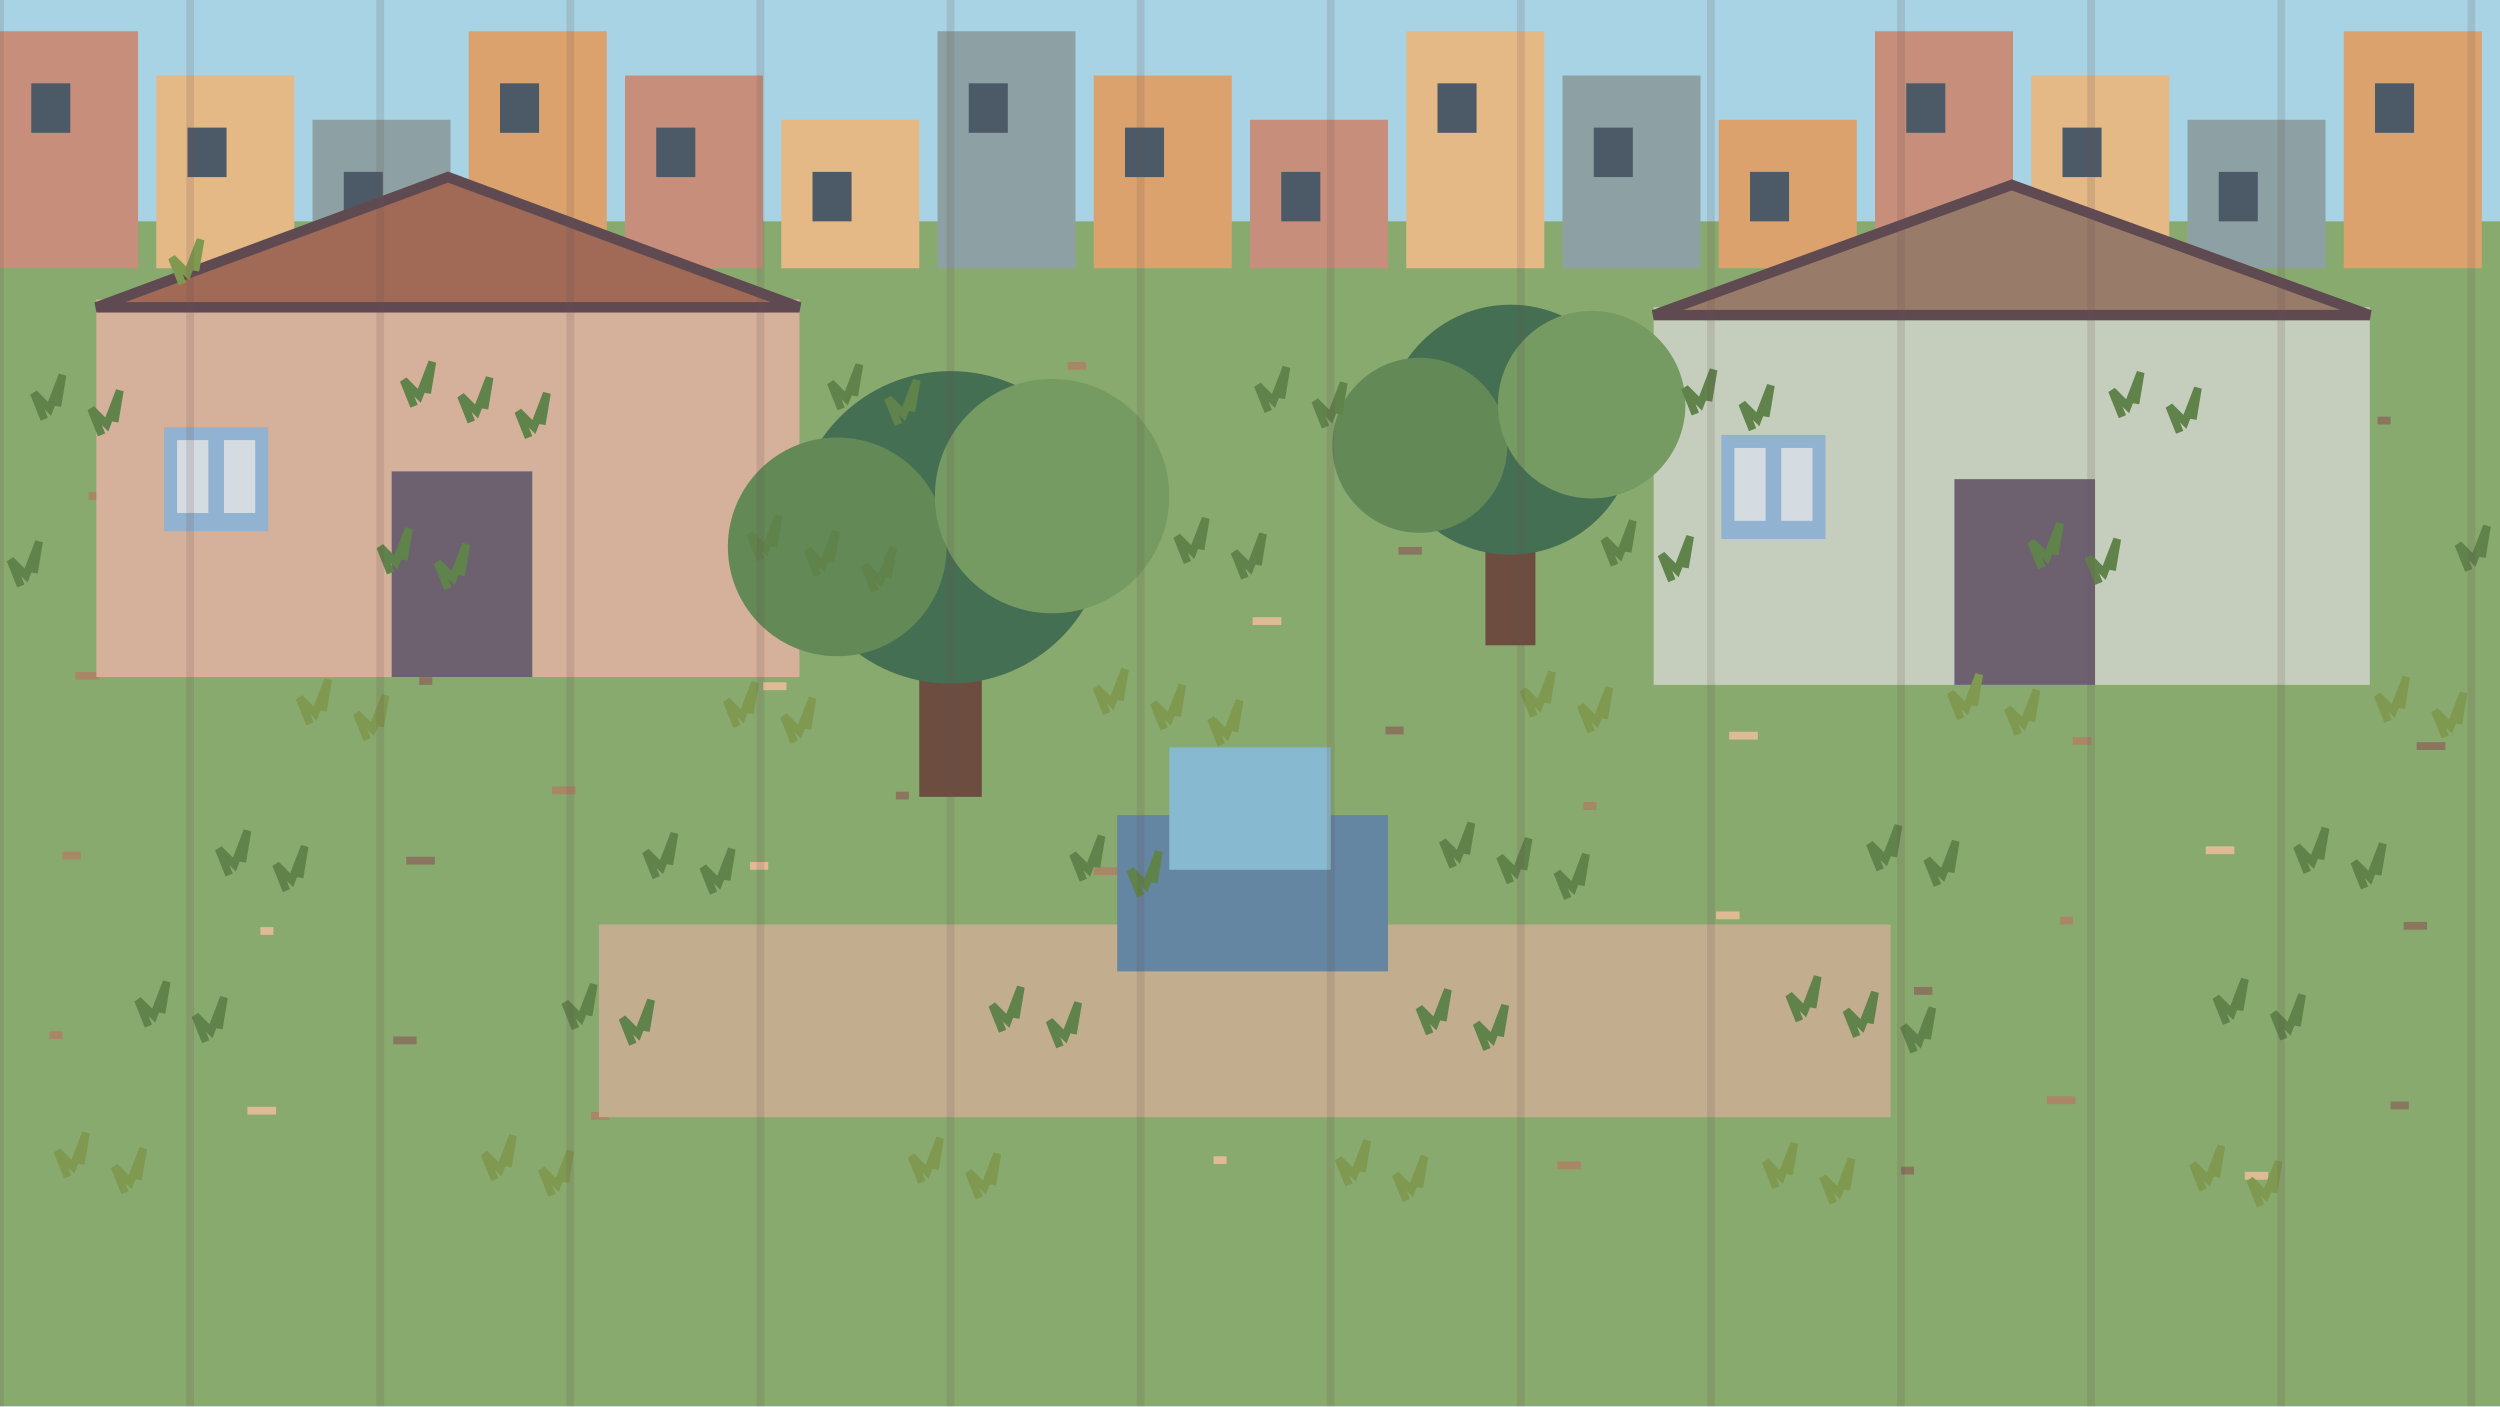
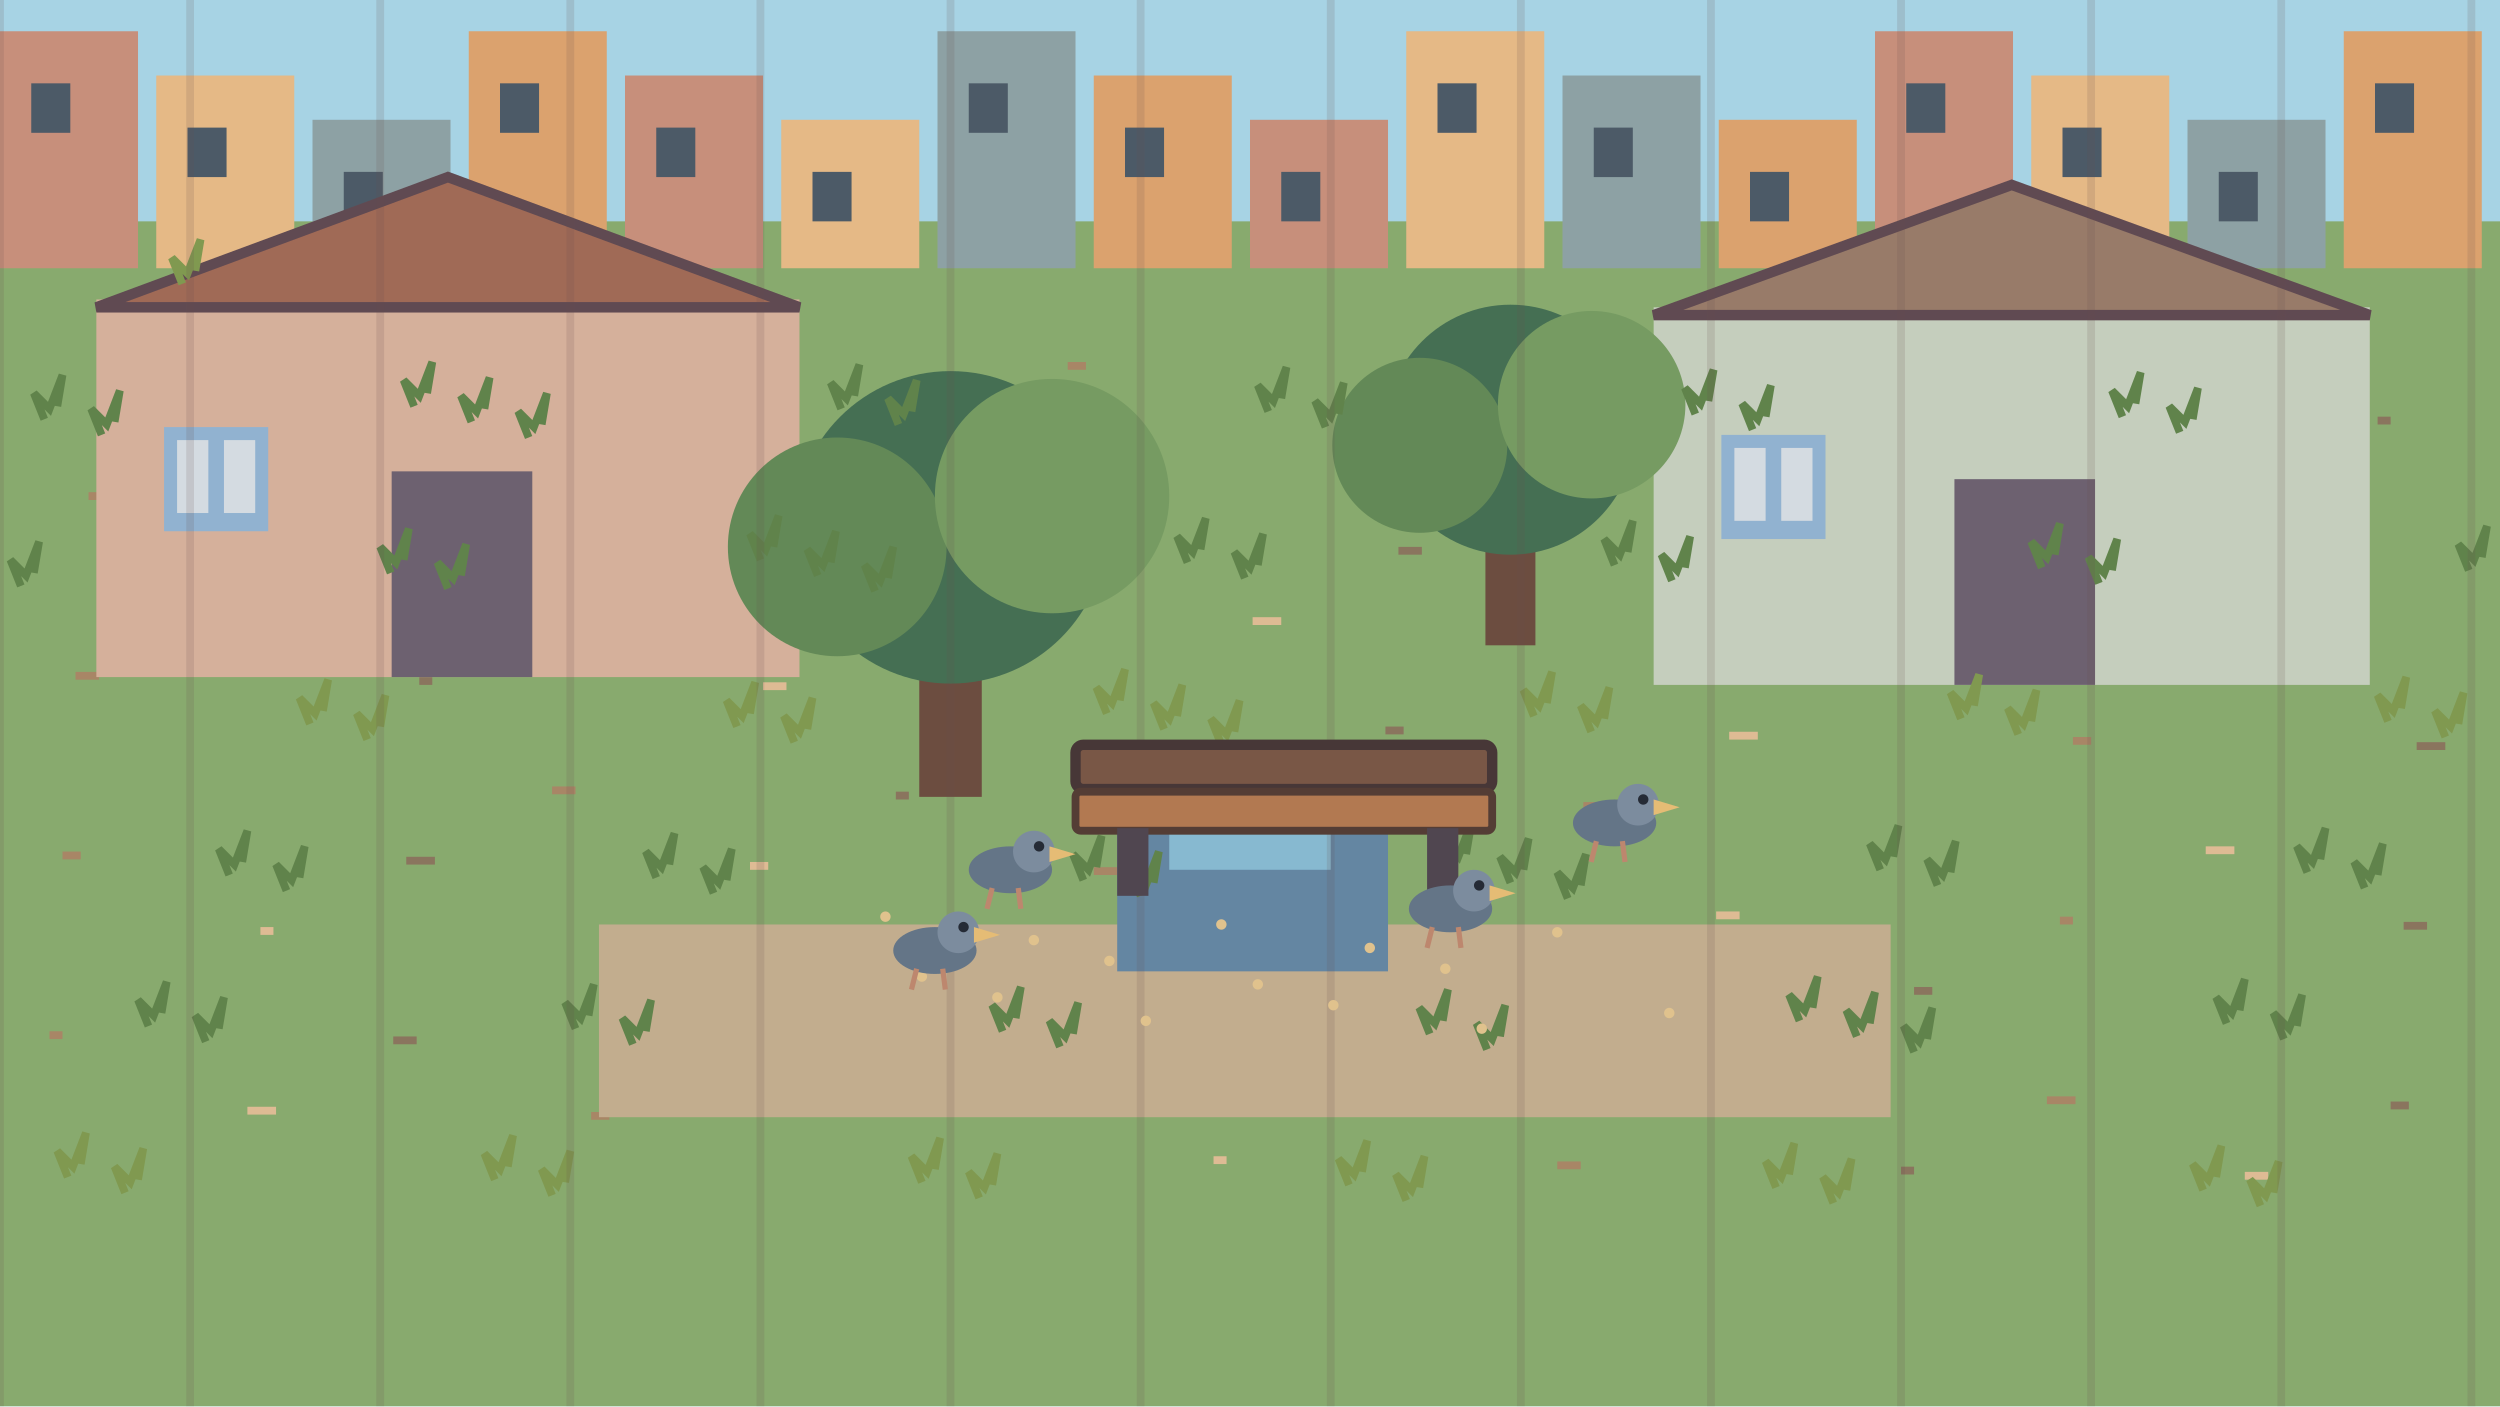
<svg xmlns="http://www.w3.org/2000/svg" width="960" height="540" viewBox="0 0 960 540">
  <rect x="0" y="0" width="960" height="540" fill="#a7d3e4" />
  <rect x="0" y="85" width="960" height="455" fill="#88aa6e" />
  <rect x="0" y="12" width="53" height="91" fill="#c78f7b" />
  <rect x="12" y="32" width="15" height="19" fill="#4c5a67" />
  <rect x="60" y="29" width="53" height="74" fill="#e5b986" />
  <rect x="72" y="49" width="15" height="19" fill="#4c5a67" />
  <rect x="120" y="46" width="53" height="57" fill="#8da1a4" />
  <rect x="132" y="66" width="15" height="19" fill="#4c5a67" />
  <rect x="180" y="12" width="53" height="91" fill="#dba26e" />
  <rect x="192" y="32" width="15" height="19" fill="#4c5a67" />
  <rect x="240" y="29" width="53" height="74" fill="#c78f7b" />
  <rect x="252" y="49" width="15" height="19" fill="#4c5a67" />
  <rect x="300" y="46" width="53" height="57" fill="#e5b986" />
  <rect x="312" y="66" width="15" height="19" fill="#4c5a67" />
  <rect x="360" y="12" width="53" height="91" fill="#8da1a4" />
  <rect x="372" y="32" width="15" height="19" fill="#4c5a67" />
  <rect x="420" y="29" width="53" height="74" fill="#dba26e" />
  <rect x="432" y="49" width="15" height="19" fill="#4c5a67" />
  <rect x="480" y="46" width="53" height="57" fill="#c78f7b" />
  <rect x="492" y="66" width="15" height="19" fill="#4c5a67" />
  <rect x="540" y="12" width="53" height="91" fill="#e5b986" />
  <rect x="552" y="32" width="15" height="19" fill="#4c5a67" />
  <rect x="600" y="29" width="53" height="74" fill="#8da1a4" />
  <rect x="612" y="49" width="15" height="19" fill="#4c5a67" />
  <rect x="660" y="46" width="53" height="57" fill="#dba26e" />
  <rect x="672" y="66" width="15" height="19" fill="#4c5a67" />
  <rect x="720" y="12" width="53" height="91" fill="#c78f7b" />
  <rect x="732" y="32" width="15" height="19" fill="#4c5a67" />
  <rect x="780" y="29" width="53" height="74" fill="#e5b986" />
  <rect x="792" y="49" width="15" height="19" fill="#4c5a67" />
  <rect x="840" y="46" width="53" height="57" fill="#8da1a4" />
  <rect x="852" y="66" width="15" height="19" fill="#4c5a67" />
  <rect x="900" y="12" width="53" height="91" fill="#dba26e" />
  <rect x="912" y="32" width="15" height="19" fill="#4c5a67" />
  <rect x="960" y="29" width="53" height="74" fill="#c78f7b" />
  <rect x="972" y="49" width="15" height="19" fill="#4c5a67" />
  <rect x="0" y="125" width="960" height="345" fill="#88aa6e" />
  <rect x="39" y="120" width="5" height="3" fill="#a88666" />
  <rect x="166" y="191" width="7" height="3" fill="#8a755e" />
  <rect x="293" y="262" width="9" height="3" fill="#debb94" />
  <rect x="420" y="333" width="11" height="3" fill="#a88666" />
  <rect x="547" y="404" width="5" height="3" fill="#8a755e" />
  <rect x="674" y="143" width="7" height="3" fill="#debb94" />
  <rect x="801" y="214" width="9" height="3" fill="#a88666" />
  <rect x="928" y="285" width="11" height="3" fill="#8a755e" />
  <rect x="100" y="356" width="5" height="3" fill="#debb94" />
  <rect x="227" y="427" width="7" height="3" fill="#a88666" />
  <rect x="354" y="166" width="9" height="3" fill="#8a755e" />
  <rect x="481" y="237" width="11" height="3" fill="#debb94" />
  <rect x="608" y="308" width="5" height="3" fill="#a88666" />
  <rect x="735" y="379" width="7" height="3" fill="#8a755e" />
  <rect x="862" y="450" width="9" height="3" fill="#debb94" />
  <rect x="34" y="189" width="11" height="3" fill="#a88666" />
  <rect x="161" y="260" width="5" height="3" fill="#8a755e" />
  <rect x="288" y="331" width="7" height="3" fill="#debb94" />
  <rect x="415" y="402" width="9" height="3" fill="#a88666" />
  <rect x="542" y="141" width="11" height="3" fill="#8a755e" />
  <rect x="669" y="212" width="5" height="3" fill="#debb94" />
  <rect x="796" y="283" width="7" height="3" fill="#a88666" />
  <rect x="923" y="354" width="9" height="3" fill="#8a755e" />
  <rect x="95" y="425" width="11" height="3" fill="#debb94" />
  <rect x="222" y="164" width="5" height="3" fill="#a88666" />
  <rect x="349" y="235" width="7" height="3" fill="#8a755e" />
  <rect x="476" y="306" width="9" height="3" fill="#debb94" />
  <rect x="603" y="377" width="11" height="3" fill="#a88666" />
  <rect x="730" y="448" width="5" height="3" fill="#8a755e" />
  <rect x="857" y="187" width="7" height="3" fill="#debb94" />
  <rect x="29" y="258" width="9" height="3" fill="#a88666" />
  <rect x="156" y="329" width="11" height="3" fill="#8a755e" />
  <rect x="283" y="400" width="5" height="3" fill="#debb94" />
  <rect x="410" y="139" width="7" height="3" fill="#a88666" />
  <rect x="537" y="210" width="9" height="3" fill="#8a755e" />
  <rect x="664" y="281" width="11" height="3" fill="#debb94" />
  <rect x="791" y="352" width="5" height="3" fill="#a88666" />
  <rect x="918" y="423" width="7" height="3" fill="#8a755e" />
  <rect x="90" y="162" width="9" height="3" fill="#debb94" />
  <rect x="217" y="233" width="11" height="3" fill="#a88666" />
  <rect x="344" y="304" width="5" height="3" fill="#8a755e" />
  <rect x="471" y="375" width="7" height="3" fill="#debb94" />
  <rect x="598" y="446" width="9" height="3" fill="#a88666" />
  <rect x="725" y="185" width="11" height="3" fill="#8a755e" />
  <rect x="852" y="256" width="5" height="3" fill="#debb94" />
  <rect x="24" y="327" width="7" height="3" fill="#a88666" />
  <rect x="151" y="398" width="9" height="3" fill="#8a755e" />
  <rect x="278" y="137" width="11" height="3" fill="#debb94" />
  <rect x="405" y="208" width="5" height="3" fill="#a88666" />
  <rect x="532" y="279" width="7" height="3" fill="#8a755e" />
  <rect x="659" y="350" width="9" height="3" fill="#debb94" />
  <rect x="786" y="421" width="11" height="3" fill="#a88666" />
  <rect x="913" y="160" width="5" height="3" fill="#8a755e" />
  <rect x="85" y="231" width="7" height="3" fill="#debb94" />
  <rect x="212" y="302" width="9" height="3" fill="#a88666" />
  <rect x="339" y="373" width="11" height="3" fill="#8a755e" />
  <rect x="466" y="444" width="5" height="3" fill="#debb94" />
  <rect x="593" y="183" width="7" height="3" fill="#a88666" />
  <rect x="720" y="254" width="9" height="3" fill="#8a755e" />
  <rect x="847" y="325" width="11" height="3" fill="#debb94" />
  <rect x="19" y="396" width="5" height="3" fill="#a88666" />
  <rect x="146" y="135" width="7" height="3" fill="#8a755e" />
  <rect x="37" y="115" width="270" height="145" fill="#d5b09b" />
  <polygon points="37,118 172,68 307,118" fill="#a06a56" stroke="#604a52" stroke-width="4" />
  <rect x="150.4" y="181" width="54" height="79" fill="#6d6170" />
  <rect x="63" y="164" width="40" height="40" fill="#91b2d0" />
  <rect x="68" y="169" width="12" height="28" fill="#d4dbe1" />
  <rect x="86" y="169" width="12" height="28" fill="#d4dbe1" />
  <rect x="635" y="118" width="275" height="145" fill="#c5cebd" />
  <polygon points="635,121 772.5,71 910,121" fill="#987b69" stroke="#604a52" stroke-width="4" />
  <rect x="750.5" y="184" width="54" height="79" fill="#6d6170" />
  <rect x="661" y="167" width="40" height="40" fill="#91b2d0" />
  <rect x="666" y="172" width="12" height="28" fill="#d4dbe1" />
  <rect x="684" y="172" width="12" height="28" fill="#d4dbe1" />
  <g transform="translate(365 210) scale(1.5)">
    <rect x="-8" y="10" width="16" height="54" fill="#6c4d40" />
    <circle cx="0" cy="-5" r="40" fill="#456f53" />
    <circle cx="-29" cy="0" r="28" fill="#638957" />
    <circle cx="26" cy="-13" r="30" fill="#769b62" />
  </g>
  <g transform="translate(580 171) scale(1.2)">
    <rect x="-8" y="10" width="16" height="54" fill="#6c4d40" />
    <circle cx="0" cy="-5" r="40" fill="#456f53" />
    <circle cx="-29" cy="0" r="28" fill="#638957" />
    <circle cx="26" cy="-13" r="30" fill="#769b62" />
  </g>
  <rect x="230" y="355" width="496" height="74" fill="#c2ad8e" />
  <rect x="429" y="313" width="104" height="60" fill="#6486a2" />
  <rect x="449" y="287" width="62" height="47" fill="#87b9d0" />
  <path d="M70 109 l-4 -10 l6 6 l5 -13 l-2 12" fill="none" stroke="#809950" stroke-width="3" />
  <path d="M203 168 l-4 -10 l6 6 l5 -13 l-2 12" fill="none" stroke="#60834b" stroke-width="3" />
  <path d="M336 227 l-4 -10 l6 6 l5 -13 l-2 12" fill="none" stroke="#60834b" stroke-width="3" />
  <path d="M469 286 l-4 -10 l6 6 l5 -13 l-2 12" fill="none" stroke="#809950" stroke-width="3" />
  <path d="M602 345 l-4 -10 l6 6 l5 -13 l-2 12" fill="none" stroke="#60834b" stroke-width="3" />
  <path d="M735 404 l-4 -10 l6 6 l5 -13 l-2 12" fill="none" stroke="#60834b" stroke-width="3" />
  <path d="M868 463 l-4 -10 l6 6 l5 -13 l-2 12" fill="none" stroke="#809950" stroke-width="3" />
  <path d="M39 167 l-4 -10 l6 6 l5 -13 l-2 12" fill="none" stroke="#60834b" stroke-width="3" />
  <path d="M172 226 l-4 -10 l6 6 l5 -13 l-2 12" fill="none" stroke="#60834b" stroke-width="3" />
  <path d="M305 285 l-4 -10 l6 6 l5 -13 l-2 12" fill="none" stroke="#809950" stroke-width="3" />
  <path d="M438 344 l-4 -10 l6 6 l5 -13 l-2 12" fill="none" stroke="#60834b" stroke-width="3" />
  <path d="M571 403 l-4 -10 l6 6 l5 -13 l-2 12" fill="none" stroke="#60834b" stroke-width="3" />
  <path d="M704 462 l-4 -10 l6 6 l5 -13 l-2 12" fill="none" stroke="#809950" stroke-width="3" />
  <path d="M837 166 l-4 -10 l6 6 l5 -13 l-2 12" fill="none" stroke="#60834b" stroke-width="3" />
  <path d="M8 225 l-4 -10 l6 6 l5 -13 l-2 12" fill="none" stroke="#60834b" stroke-width="3" />
  <path d="M141 284 l-4 -10 l6 6 l5 -13 l-2 12" fill="none" stroke="#809950" stroke-width="3" />
  <path d="M274 343 l-4 -10 l6 6 l5 -13 l-2 12" fill="none" stroke="#60834b" stroke-width="3" />
  <path d="M407 402 l-4 -10 l6 6 l5 -13 l-2 12" fill="none" stroke="#60834b" stroke-width="3" />
  <path d="M540 461 l-4 -10 l6 6 l5 -13 l-2 12" fill="none" stroke="#809950" stroke-width="3" />
  <path d="M673 165 l-4 -10 l6 6 l5 -13 l-2 12" fill="none" stroke="#60834b" stroke-width="3" />
  <path d="M806 224 l-4 -10 l6 6 l5 -13 l-2 12" fill="none" stroke="#60834b" stroke-width="3" />
  <path d="M939 283 l-4 -10 l6 6 l5 -13 l-2 12" fill="none" stroke="#809950" stroke-width="3" />
  <path d="M110 342 l-4 -10 l6 6 l5 -13 l-2 12" fill="none" stroke="#60834b" stroke-width="3" />
  <path d="M243 401 l-4 -10 l6 6 l5 -13 l-2 12" fill="none" stroke="#60834b" stroke-width="3" />
  <path d="M376 460 l-4 -10 l6 6 l5 -13 l-2 12" fill="none" stroke="#809950" stroke-width="3" />
  <path d="M509 164 l-4 -10 l6 6 l5 -13 l-2 12" fill="none" stroke="#60834b" stroke-width="3" />
  <path d="M642 223 l-4 -10 l6 6 l5 -13 l-2 12" fill="none" stroke="#60834b" stroke-width="3" />
  <path d="M775 282 l-4 -10 l6 6 l5 -13 l-2 12" fill="none" stroke="#809950" stroke-width="3" />
  <path d="M908 341 l-4 -10 l6 6 l5 -13 l-2 12" fill="none" stroke="#60834b" stroke-width="3" />
  <path d="M79 400 l-4 -10 l6 6 l5 -13 l-2 12" fill="none" stroke="#60834b" stroke-width="3" />
  <path d="M212 459 l-4 -10 l6 6 l5 -13 l-2 12" fill="none" stroke="#809950" stroke-width="3" />
  <path d="M345 163 l-4 -10 l6 6 l5 -13 l-2 12" fill="none" stroke="#60834b" stroke-width="3" />
  <path d="M478 222 l-4 -10 l6 6 l5 -13 l-2 12" fill="none" stroke="#60834b" stroke-width="3" />
  <path d="M611 281 l-4 -10 l6 6 l5 -13 l-2 12" fill="none" stroke="#809950" stroke-width="3" />
  <path d="M744 340 l-4 -10 l6 6 l5 -13 l-2 12" fill="none" stroke="#60834b" stroke-width="3" />
  <path d="M877 399 l-4 -10 l6 6 l5 -13 l-2 12" fill="none" stroke="#60834b" stroke-width="3" />
  <path d="M48 458 l-4 -10 l6 6 l5 -13 l-2 12" fill="none" stroke="#809950" stroke-width="3" />
  <path d="M181 162 l-4 -10 l6 6 l5 -13 l-2 12" fill="none" stroke="#60834b" stroke-width="3" />
  <path d="M314 221 l-4 -10 l6 6 l5 -13 l-2 12" fill="none" stroke="#60834b" stroke-width="3" />
  <path d="M447 280 l-4 -10 l6 6 l5 -13 l-2 12" fill="none" stroke="#809950" stroke-width="3" />
  <path d="M580 339 l-4 -10 l6 6 l5 -13 l-2 12" fill="none" stroke="#60834b" stroke-width="3" />
  <path d="M713 398 l-4 -10 l6 6 l5 -13 l-2 12" fill="none" stroke="#60834b" stroke-width="3" />
  <path d="M846 457 l-4 -10 l6 6 l5 -13 l-2 12" fill="none" stroke="#809950" stroke-width="3" />
  <path d="M17 161 l-4 -10 l6 6 l5 -13 l-2 12" fill="none" stroke="#60834b" stroke-width="3" />
  <path d="M150 220 l-4 -10 l6 6 l5 -13 l-2 12" fill="none" stroke="#60834b" stroke-width="3" />
  <path d="M283 279 l-4 -10 l6 6 l5 -13 l-2 12" fill="none" stroke="#809950" stroke-width="3" />
  <path d="M416 338 l-4 -10 l6 6 l5 -13 l-2 12" fill="none" stroke="#60834b" stroke-width="3" />
  <path d="M549 397 l-4 -10 l6 6 l5 -13 l-2 12" fill="none" stroke="#60834b" stroke-width="3" />
  <path d="M682 456 l-4 -10 l6 6 l5 -13 l-2 12" fill="none" stroke="#809950" stroke-width="3" />
  <path d="M815 160 l-4 -10 l6 6 l5 -13 l-2 12" fill="none" stroke="#60834b" stroke-width="3" />
  <path d="M948 219 l-4 -10 l6 6 l5 -13 l-2 12" fill="none" stroke="#60834b" stroke-width="3" />
  <path d="M119 278 l-4 -10 l6 6 l5 -13 l-2 12" fill="none" stroke="#809950" stroke-width="3" />
  <path d="M252 337 l-4 -10 l6 6 l5 -13 l-2 12" fill="none" stroke="#60834b" stroke-width="3" />
  <path d="M385 396 l-4 -10 l6 6 l5 -13 l-2 12" fill="none" stroke="#60834b" stroke-width="3" />
  <path d="M518 455 l-4 -10 l6 6 l5 -13 l-2 12" fill="none" stroke="#809950" stroke-width="3" />
  <path d="M651 159 l-4 -10 l6 6 l5 -13 l-2 12" fill="none" stroke="#60834b" stroke-width="3" />
  <path d="M784 218 l-4 -10 l6 6 l5 -13 l-2 12" fill="none" stroke="#60834b" stroke-width="3" />
  <path d="M917 277 l-4 -10 l6 6 l5 -13 l-2 12" fill="none" stroke="#809950" stroke-width="3" />
  <path d="M88 336 l-4 -10 l6 6 l5 -13 l-2 12" fill="none" stroke="#60834b" stroke-width="3" />
  <path d="M221 395 l-4 -10 l6 6 l5 -13 l-2 12" fill="none" stroke="#60834b" stroke-width="3" />
  <path d="M354 454 l-4 -10 l6 6 l5 -13 l-2 12" fill="none" stroke="#809950" stroke-width="3" />
  <path d="M487 158 l-4 -10 l6 6 l5 -13 l-2 12" fill="none" stroke="#60834b" stroke-width="3" />
  <path d="M620 217 l-4 -10 l6 6 l5 -13 l-2 12" fill="none" stroke="#60834b" stroke-width="3" />
  <path d="M753 276 l-4 -10 l6 6 l5 -13 l-2 12" fill="none" stroke="#809950" stroke-width="3" />
  <path d="M886 335 l-4 -10 l6 6 l5 -13 l-2 12" fill="none" stroke="#60834b" stroke-width="3" />
  <path d="M57 394 l-4 -10 l6 6 l5 -13 l-2 12" fill="none" stroke="#60834b" stroke-width="3" />
  <path d="M190 453 l-4 -10 l6 6 l5 -13 l-2 12" fill="none" stroke="#809950" stroke-width="3" />
  <path d="M323 157 l-4 -10 l6 6 l5 -13 l-2 12" fill="none" stroke="#60834b" stroke-width="3" />
  <path d="M456 216 l-4 -10 l6 6 l5 -13 l-2 12" fill="none" stroke="#60834b" stroke-width="3" />
  <path d="M589 275 l-4 -10 l6 6 l5 -13 l-2 12" fill="none" stroke="#809950" stroke-width="3" />
  <path d="M722 334 l-4 -10 l6 6 l5 -13 l-2 12" fill="none" stroke="#60834b" stroke-width="3" />
  <path d="M855 393 l-4 -10 l6 6 l5 -13 l-2 12" fill="none" stroke="#60834b" stroke-width="3" />
  <path d="M26 452 l-4 -10 l6 6 l5 -13 l-2 12" fill="none" stroke="#809950" stroke-width="3" />
  <path d="M159 156 l-4 -10 l6 6 l5 -13 l-2 12" fill="none" stroke="#60834b" stroke-width="3" />
  <path d="M292 215 l-4 -10 l6 6 l5 -13 l-2 12" fill="none" stroke="#60834b" stroke-width="3" />
  <path d="M425 274 l-4 -10 l6 6 l5 -13 l-2 12" fill="none" stroke="#809950" stroke-width="3" />
  <path d="M558 333 l-4 -10 l6 6 l5 -13 l-2 12" fill="none" stroke="#60834b" stroke-width="3" />
  <path d="M691 392 l-4 -10 l6 6 l5 -13 l-2 12" fill="none" stroke="#60834b" stroke-width="3" />
  <g stroke="#654f4c" stroke-opacity=".16" stroke-width="3">
    <path d="M0 0 V540" />
    <path d="M73 0 V540" />
    <path d="M146 0 V540" />
    <path d="M219 0 V540" />
    <path d="M292 0 V540" />
    <path d="M365 0 V540" />
    <path d="M438 0 V540" />
    <path d="M511 0 V540" />
    <path d="M584 0 V540" />
    <path d="M657 0 V540" />
    <path d="M730 0 V540" />
    <path d="M803 0 V540" />
    <path d="M876 0 V540" />
    <path d="M949 0 V540" />
  </g>
+   <g>
+     <rect x="413" y="286" width="160" height="17" rx="3" fill="#795746" stroke="#473737" stroke-width="4" />
+     <rect x="413" y="304" width="160" height="15" rx="2" fill="#b27951" stroke="#543d35" stroke-width="3" />
+     <rect x="429" y="318" width="12" height="26" fill="#504650" />
+     <rect x="548" y="318" width="12" height="26" fill="#504650" />
+   </g>
+   <g>
+     <circle cx="340" cy="352" r="2" fill="#e0c28d" />
+     <circle cx="383" cy="383" r="2" fill="#e0c28d" />
+     <circle cx="426" cy="369" r="2" fill="#e0c28d" />
+     <circle cx="469" cy="355" r="2" fill="#e0c28d" />
+     <circle cx="512" cy="386" r="2" fill="#e0c28d" />
+     <circle cx="555" cy="372" r="2" fill="#e0c28d" />
+     <circle cx="598" cy="358" r="2" fill="#e0c28d" />
+     <circle cx="641" cy="389" r="2" fill="#e0c28d" />
+     <circle cx="354" cy="375" r="2" fill="#e0c28d" />
+     <circle cx="397" cy="361" r="2" fill="#e0c28d" />
+     <circle cx="440" cy="392" r="2" fill="#e0c28d" />
+     <circle cx="483" cy="378" r="2" fill="#e0c28d" />
+     <circle cx="526" cy="364" r="2" fill="#e0c28d" />
+     <circle cx="569" cy="395" r="2" fill="#e0c28d" />
+   </g>
+   <g transform="translate(388 334)">
+     <ellipse rx="16" ry="9" fill="#647587" />
+     <circle cx="9" cy="-7" r="8" fill="#7c8c9e" />
+     <polygon points="15,-9 25,-6 15,-3" fill="#e5bc75" />
+     <circle cx="11" cy="-9" r="2" fill="#252b36" />
+     <path d="M-7 7 l-2 8 m12 -8 l1 8" stroke="#bd876e" stroke-width="2" />
+   </g>
+   <g transform="translate(557 349)">
+     <ellipse rx="16" ry="9" fill="#647587" />
+     <circle cx="9" cy="-7" r="8" fill="#7c8c9e" />
+     <polygon points="15,-9 25,-6 15,-3" fill="#e5bc75" />
+     <circle cx="11" cy="-9" r="2" fill="#252b36" />
+     <path d="M-7 7 l-2 8 m12 -8 l1 8" stroke="#bd876e" stroke-width="2" />
+   </g>
+   <g transform="translate(620 316)">
+     <ellipse rx="16" ry="9" fill="#647587" />
+     <circle cx="9" cy="-7" r="8" fill="#7c8c9e" />
+     <polygon points="15,-9 25,-6 15,-3" fill="#e5bc75" />
+     <circle cx="11" cy="-9" r="2" fill="#252b36" />
+     <path d="M-7 7 l-2 8 m12 -8 l1 8" stroke="#bd876e" stroke-width="2" />
+   </g>
+   <g transform="translate(359 365)">
+     <ellipse rx="16" ry="9" fill="#647587" />
+     <circle cx="9" cy="-7" r="8" fill="#7c8c9e" />
+     <polygon points="15,-9 25,-6 15,-3" fill="#e5bc75" />
+     <circle cx="11" cy="-9" r="2" fill="#252b36" />
+     <path d="M-7 7 l-2 8 m12 -8 l1 8" stroke="#bd876e" stroke-width="2" />
+   </g>
</svg>
